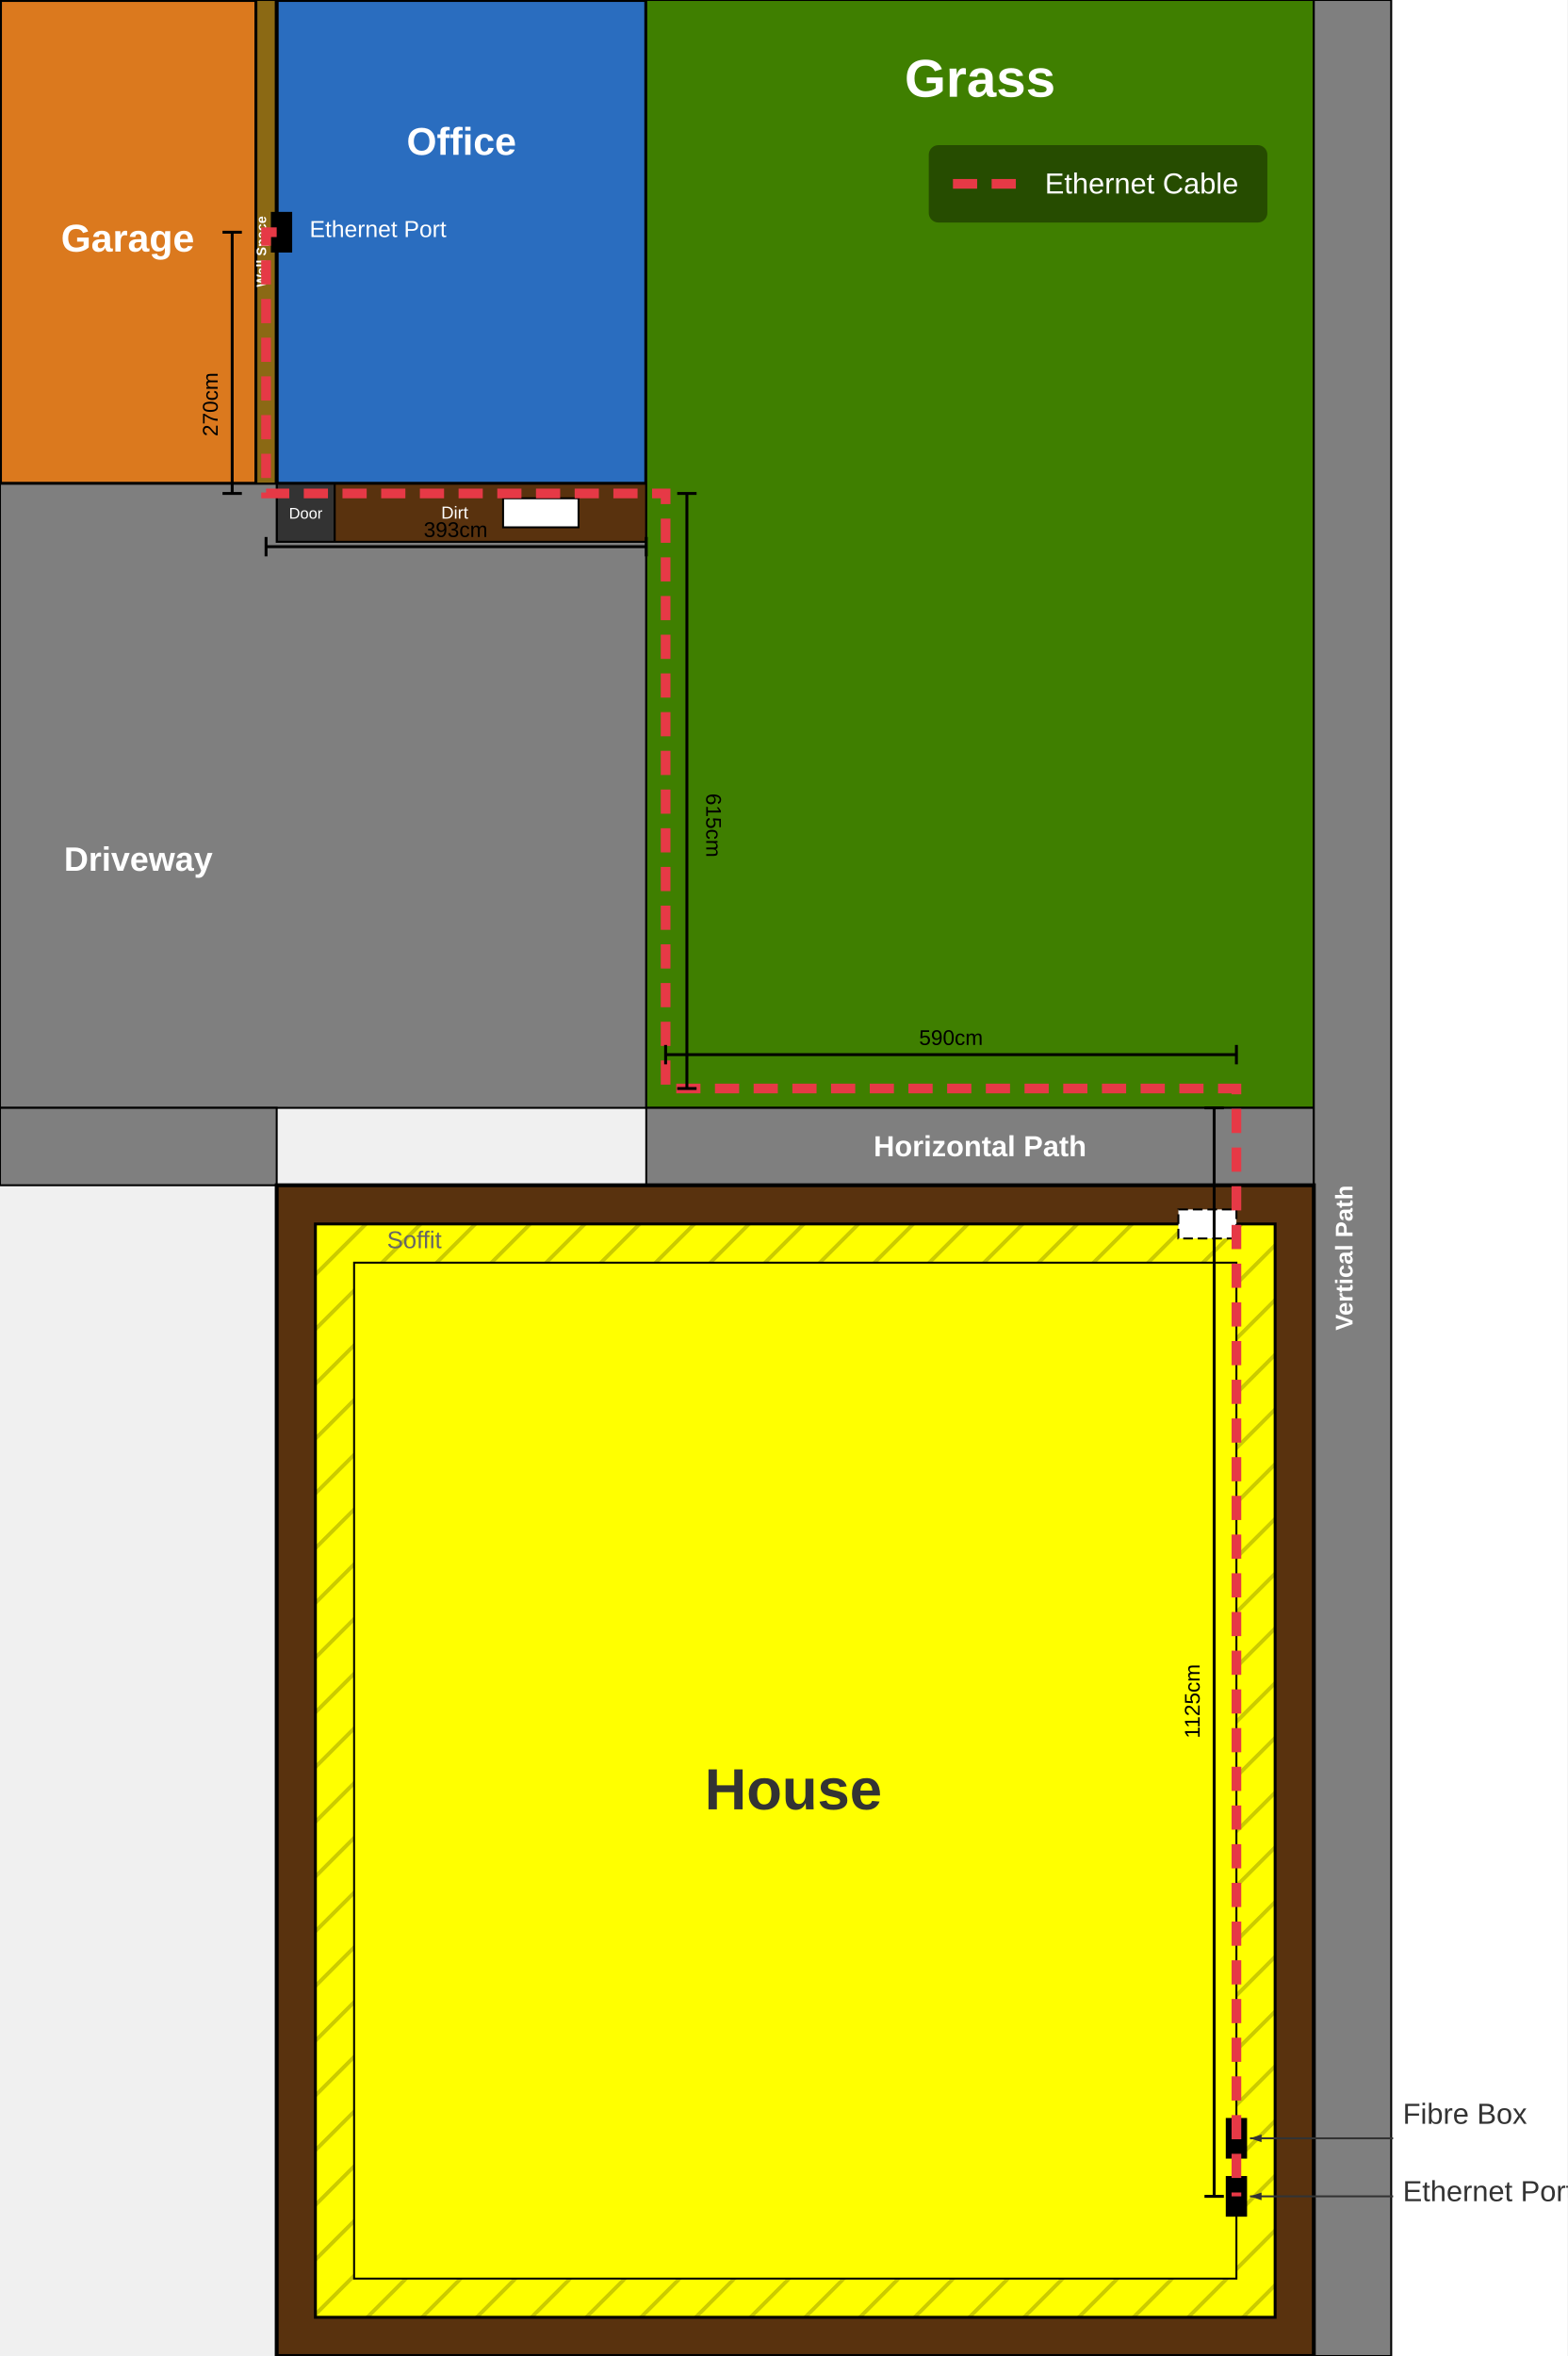
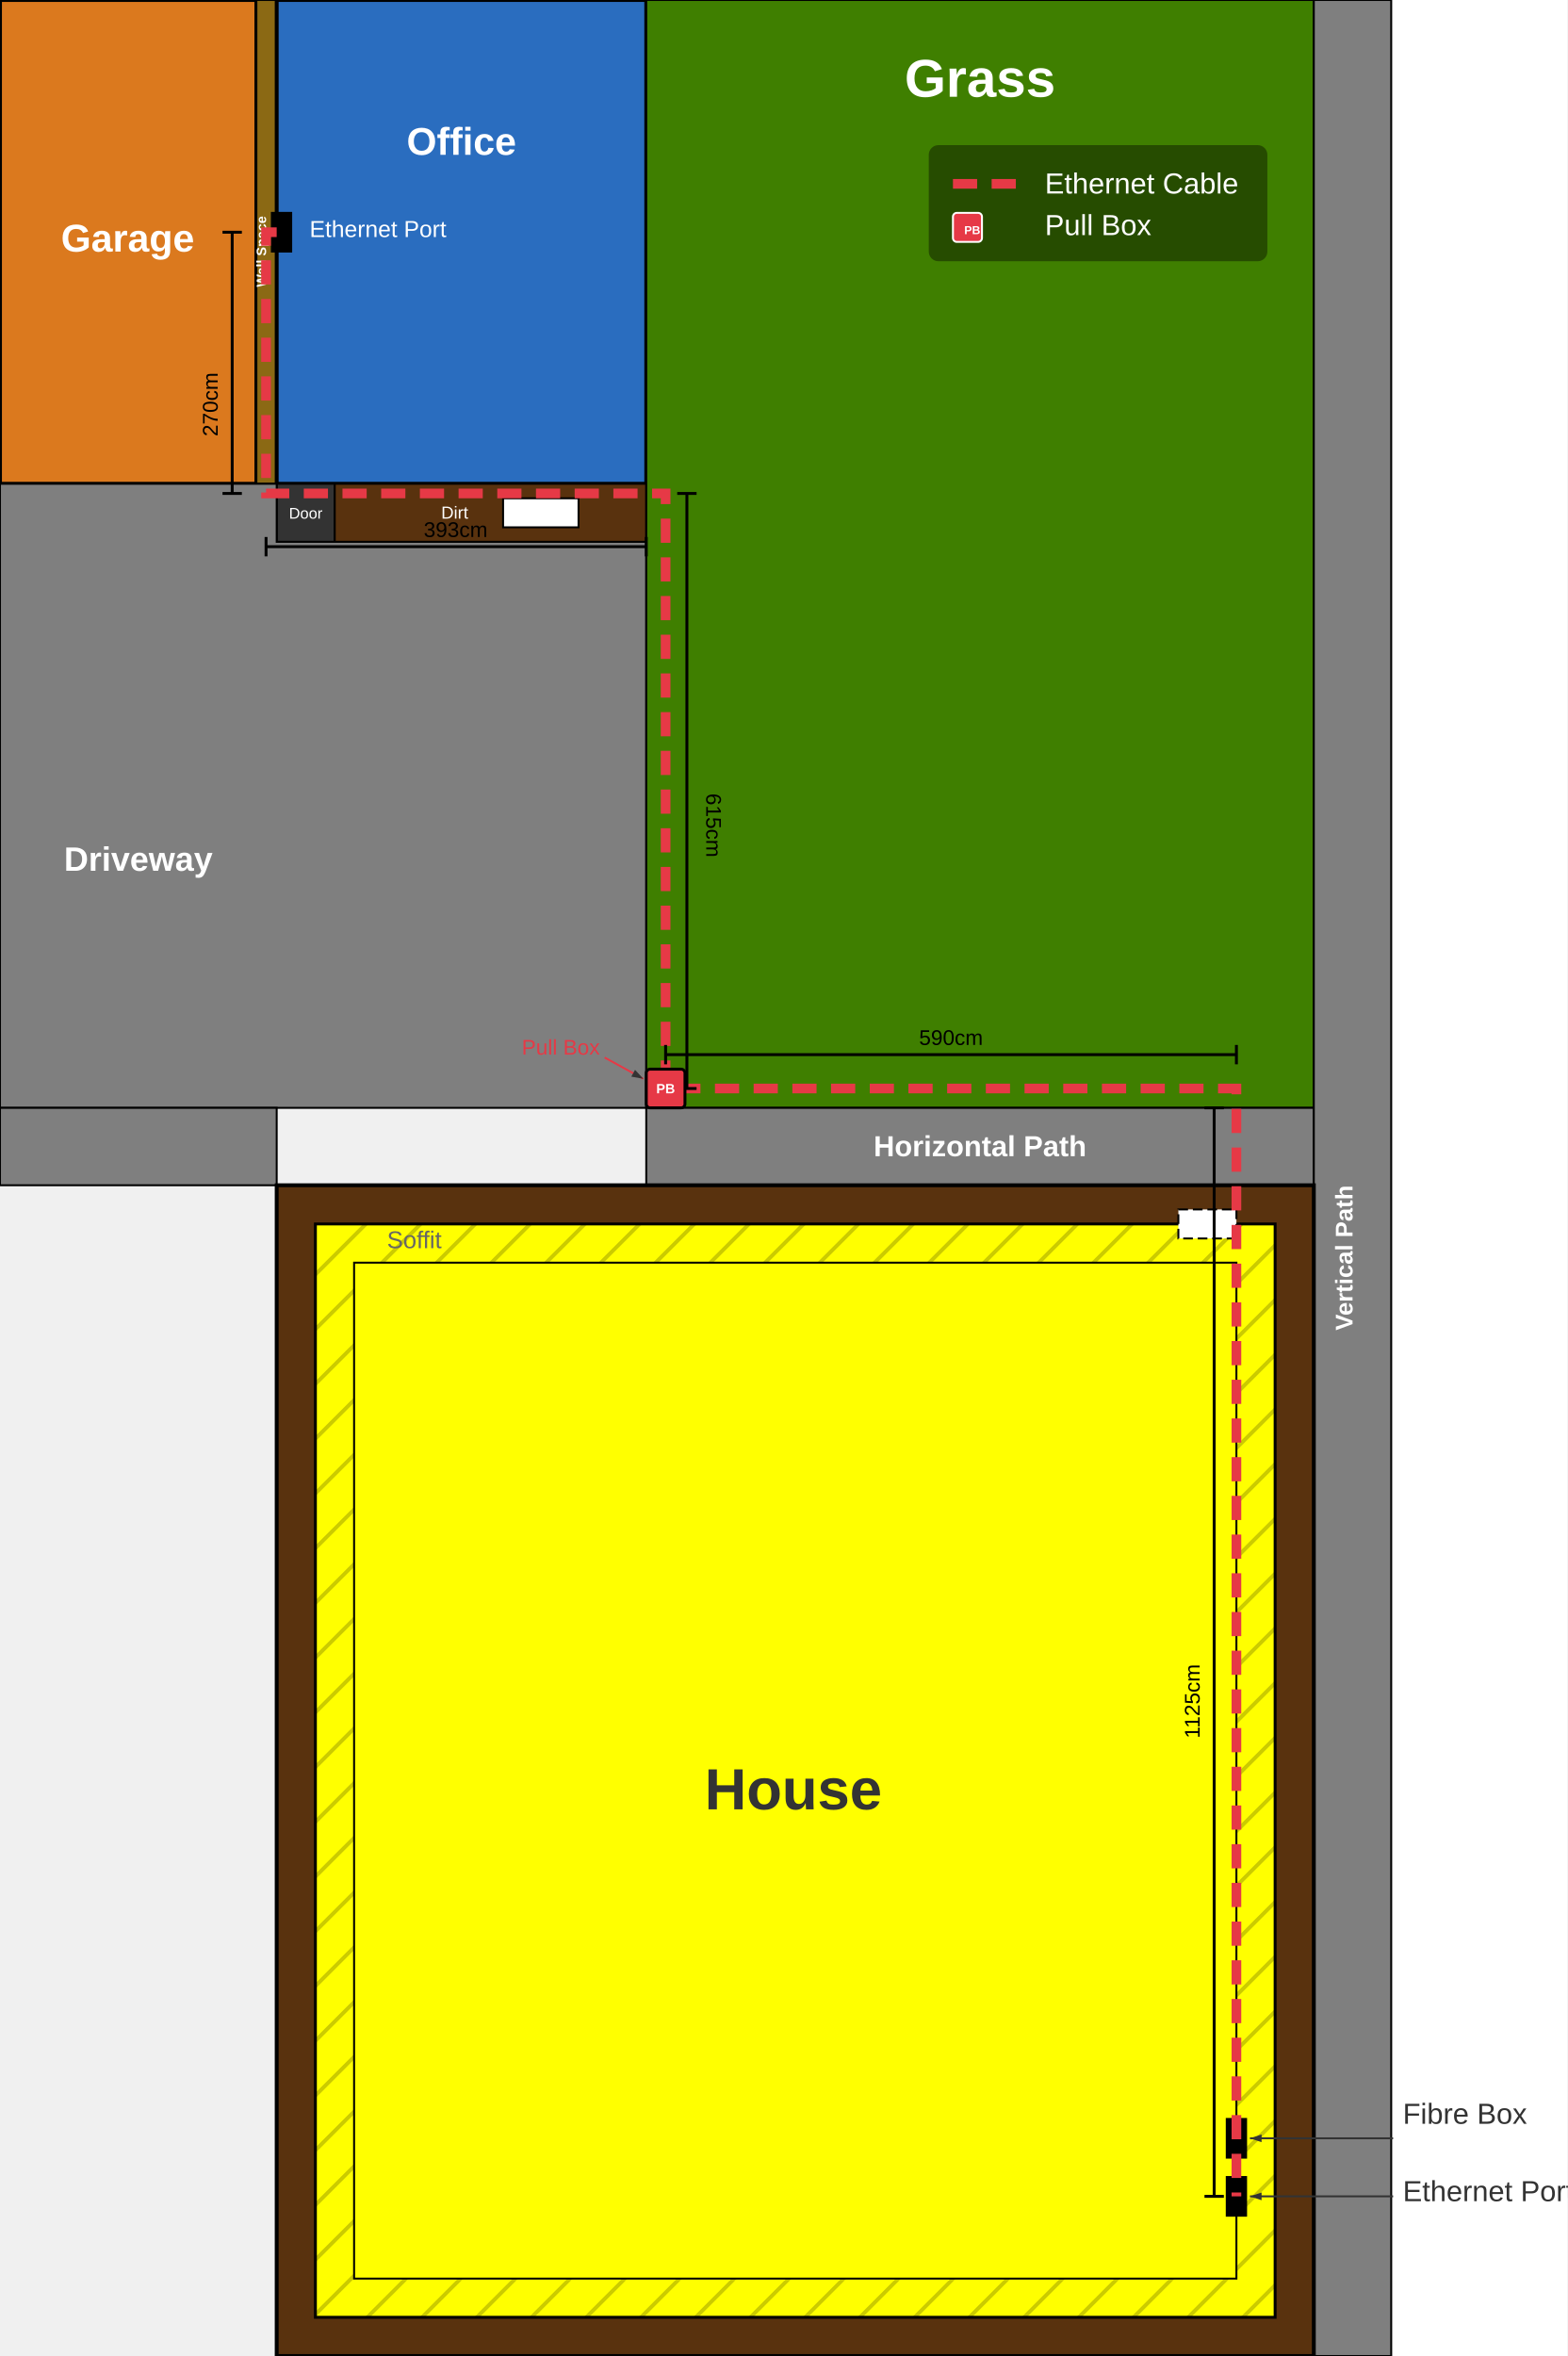
<svg xmlns="http://www.w3.org/2000/svg" font-family="Arial, sans-serif" viewBox="0 0 1620 2435" width="500">
  <defs>
    <pattern id="soffit-hatch" width="40" height="40" patternUnits="userSpaceOnUse" patternTransform="rotate(45)">
      <rect width="40" height="40" fill="#ffff00" />
      <line x1="0" y1="0" x2="0" y2="40" stroke="#cccc00" stroke-width="8" />
    </pattern>
    <marker id="arrowhead" markerWidth="6" markerHeight="4" refX="6" refY="2" orient="auto">
      <polygon points="0,0 6,2 0,4" fill="#333" />
    </marker>
    <marker id="arrowhead-white" markerWidth="6" markerHeight="4" refX="6" refY="2" orient="auto">
      <polygon points="0,0 6,2 0,4" fill="white" />
    </marker>
  </defs>
  <rect x="1438" y="0" width="182" height="2435" fill="white" />
  <rect x="0" y="0" width="265" height="500" fill="#db791e" stroke="#000" stroke-width="4" />
  <rect x="265" y="0" width="21" height="500" fill="#8B6914" stroke="#000" stroke-width="2" />
  <rect x="286" y="0" width="382" height="500" fill="#2a6dbf" stroke="#000" stroke-width="4" />
  <rect x="286" y="500" width="60" height="60" fill="#333" stroke="#000" stroke-width="2" />
  <rect x="346" y="500" width="322" height="60" fill="#59320e" stroke="#000" stroke-width="2" />
  <rect x="520" y="515" width="78" height="30" fill="white" stroke="#000" stroke-width="2" />
  <polygon points="0,500 286,500 286,560 668,560 668,1145 286,1145 0,1145" fill="#7f7f7f" stroke="#000" stroke-width="2" />
  <rect x="0" y="1145" width="286" height="80" fill="#7f7f7f" stroke="#000" stroke-width="2" />
  <rect x="668" y="0" width="690" height="1145" fill="#3f7f00" stroke="#000" stroke-width="2" />
  <rect x="668" y="1145" width="690" height="80" fill="#7f7f7f" stroke="#000" stroke-width="2" />
  <rect x="1358" y="0" width="80" height="2435" fill="#7f7f7f" stroke="#000" stroke-width="2" />
  <rect x="286" y="1225" width="1072" height="1210" fill="#59320e" stroke="#000" stroke-width="4" />
  <rect x="326" y="1265" width="992" height="1130" fill="url(#soffit-hatch)" stroke="#000" stroke-width="3" />
  <rect x="366" y="1305" width="912" height="1050" fill="#ffff00" stroke="#000" stroke-width="2" />
  <rect x="1218" y="1250" width="60" height="30" fill="white" stroke="#000" stroke-width="2" stroke-dasharray="10,5" />
  <rect x="1268" y="2190" width="20" height="40" fill="#000" stroke="#000" stroke-width="2" />
  <text x="1450" y="2195" text-anchor="start" fill="#333" font-size="30">Fibre Box</text>
  <line x1="1440" y1="2210" x2="1292" y2="2210" stroke="#333" stroke-width="2" marker-end="url(#arrowhead)" />
  <rect x="281" y="220" width="20" height="40" fill="#000" stroke="#000" stroke-width="2" />
  <text x="320" y="245" text-anchor="start" fill="white" font-size="24">Ethernet Port</text>
  <rect x="1268" y="2250" width="20" height="40" fill="#000" stroke="#000" stroke-width="2" />
  <text x="1450" y="2275" text-anchor="start" fill="#333" font-size="30">Ethernet Port</text>
  <line x1="1440" y1="2270" x2="1292" y2="2270" stroke="#333" stroke-width="2" marker-end="url(#arrowhead)" />
  <text x="132" y="260" text-anchor="middle" fill="white" font-weight="bold" font-size="40">Garage</text>
  <text x="275" y="260" text-anchor="middle" fill="white" font-weight="bold" font-size="14" transform="rotate(-90,275,260)">Wall Space</text>
  <text x="477" y="160" text-anchor="middle" fill="white" font-weight="bold" font-size="40">Office</text>
  <text x="1013" y="100" text-anchor="middle" fill="white" font-weight="bold" font-size="55">Grass</text>
  <text x="143" y="900" text-anchor="middle" fill="white" font-weight="bold" font-size="35">Driveway</text>
  <text x="1013" y="1195" text-anchor="middle" fill="white" font-weight="bold" font-size="30">Horizontal Path</text>
  <text x="1398" y="1300" text-anchor="middle" fill="white" font-weight="bold" font-size="25" transform="rotate(-90,1398,1300)">Vertical Path</text>
  <text x="820" y="1870" text-anchor="middle" fill="#333" font-weight="bold" font-size="60">House</text>
  <text x="470" y="536" text-anchor="middle" fill="white" font-size="18">Dirt</text>
  <text x="400" y="1290" fill="#666" font-size="25">Soffit</text>
  <text x="316" y="536" text-anchor="middle" fill="white" font-size="16">Door</text>
  <path d="     M 286,240     L 275,240     L 275,510     L 688,510     L 688,1125     L 1278,1125     L 1278,2270   " fill="none" stroke="#e63946" stroke-width="10" stroke-dasharray="25,15" />
  <line x1="230" y1="240" x2="250" y2="240" stroke="#000" stroke-width="3" />
  <line x1="240" y1="240" x2="240" y2="510" stroke="#000" stroke-width="3" />
  <line x1="230" y1="510" x2="250" y2="510" stroke="#000" stroke-width="3" />
  <text x="225" y="385" text-anchor="end" fill="#000" font-size="22" transform="rotate(-90,225,385)">270cm</text>
  <line x1="275" y1="555" x2="275" y2="575" stroke="#000" stroke-width="3" />
  <line x1="275" y1="565" x2="668" y2="565" stroke="#000" stroke-width="3" />
  <line x1="668" y1="555" x2="668" y2="575" stroke="#000" stroke-width="3" />
  <text x="471" y="555" text-anchor="middle" fill="#000" font-size="22">393cm</text>
  <line x1="700" y1="510" x2="720" y2="510" stroke="#000" stroke-width="3" />
  <line x1="710" y1="510" x2="710" y2="1125" stroke="#000" stroke-width="3" />
  <line x1="700" y1="1125" x2="720" y2="1125" stroke="#000" stroke-width="3" />
  <text x="730" y="820" text-anchor="start" fill="#000" font-size="22" transform="rotate(90,730,820)">615cm</text>
  <line x1="688" y1="1080" x2="688" y2="1100" stroke="#000" stroke-width="3" />
  <line x1="688" y1="1090" x2="1278" y2="1090" stroke="#000" stroke-width="3" />
  <line x1="1278" y1="1080" x2="1278" y2="1100" stroke="#000" stroke-width="3" />
  <text x="983" y="1080" text-anchor="middle" fill="#000" font-size="22">590cm</text>
  <line x1="1245" y1="1145" x2="1265" y2="1145" stroke="#000" stroke-width="3" />
  <line x1="1255" y1="1145" x2="1255" y2="2270" stroke="#000" stroke-width="3" />
  <line x1="1245" y1="2270" x2="1265" y2="2270" stroke="#000" stroke-width="3" />
  <text x="1240" y="1720" text-anchor="end" fill="#000" font-size="22" transform="rotate(-90,1240,1720)">1125cm</text>
-   <rect x="960" y="150" width="350" height="80" rx="10" fill="rgba(0,0,0,0.4)" stroke="none" />
+   <rect x="668" y="1105" width="40" height="40" fill="#e63946" stroke="#000" stroke-width="3" rx="4" />
+   <text x="688" y="1130" text-anchor="middle" fill="white" font-size="14" font-weight="bold">PB</text>
+   <text x="620" y="1090" text-anchor="end" fill="#e63946" font-size="22">Pull Box</text>
+   <line x1="625" y1="1093" x2="665" y2="1115" stroke="#e63946" stroke-width="2" marker-end="url(#arrowhead)" />
+   <rect x="960" y="150" width="350" height="120" rx="10" fill="rgba(0,0,0,0.4)" stroke="none" />
  <line x1="985" y1="190" x2="1060" y2="190" stroke="#e63946" stroke-width="10" stroke-dasharray="25,15" />
  <text x="1080" y="200" fill="white" font-size="30">Ethernet Cable</text>
+   <rect x="985" y="220" width="30" height="30" fill="#e63946" stroke="white" stroke-width="2" rx="4" />
+   <text x="1005" y="242" text-anchor="middle" fill="white" font-size="12" font-weight="bold">PB</text>
+   <text x="1080" y="243" fill="white" font-size="30">Pull Box</text>
</svg>
